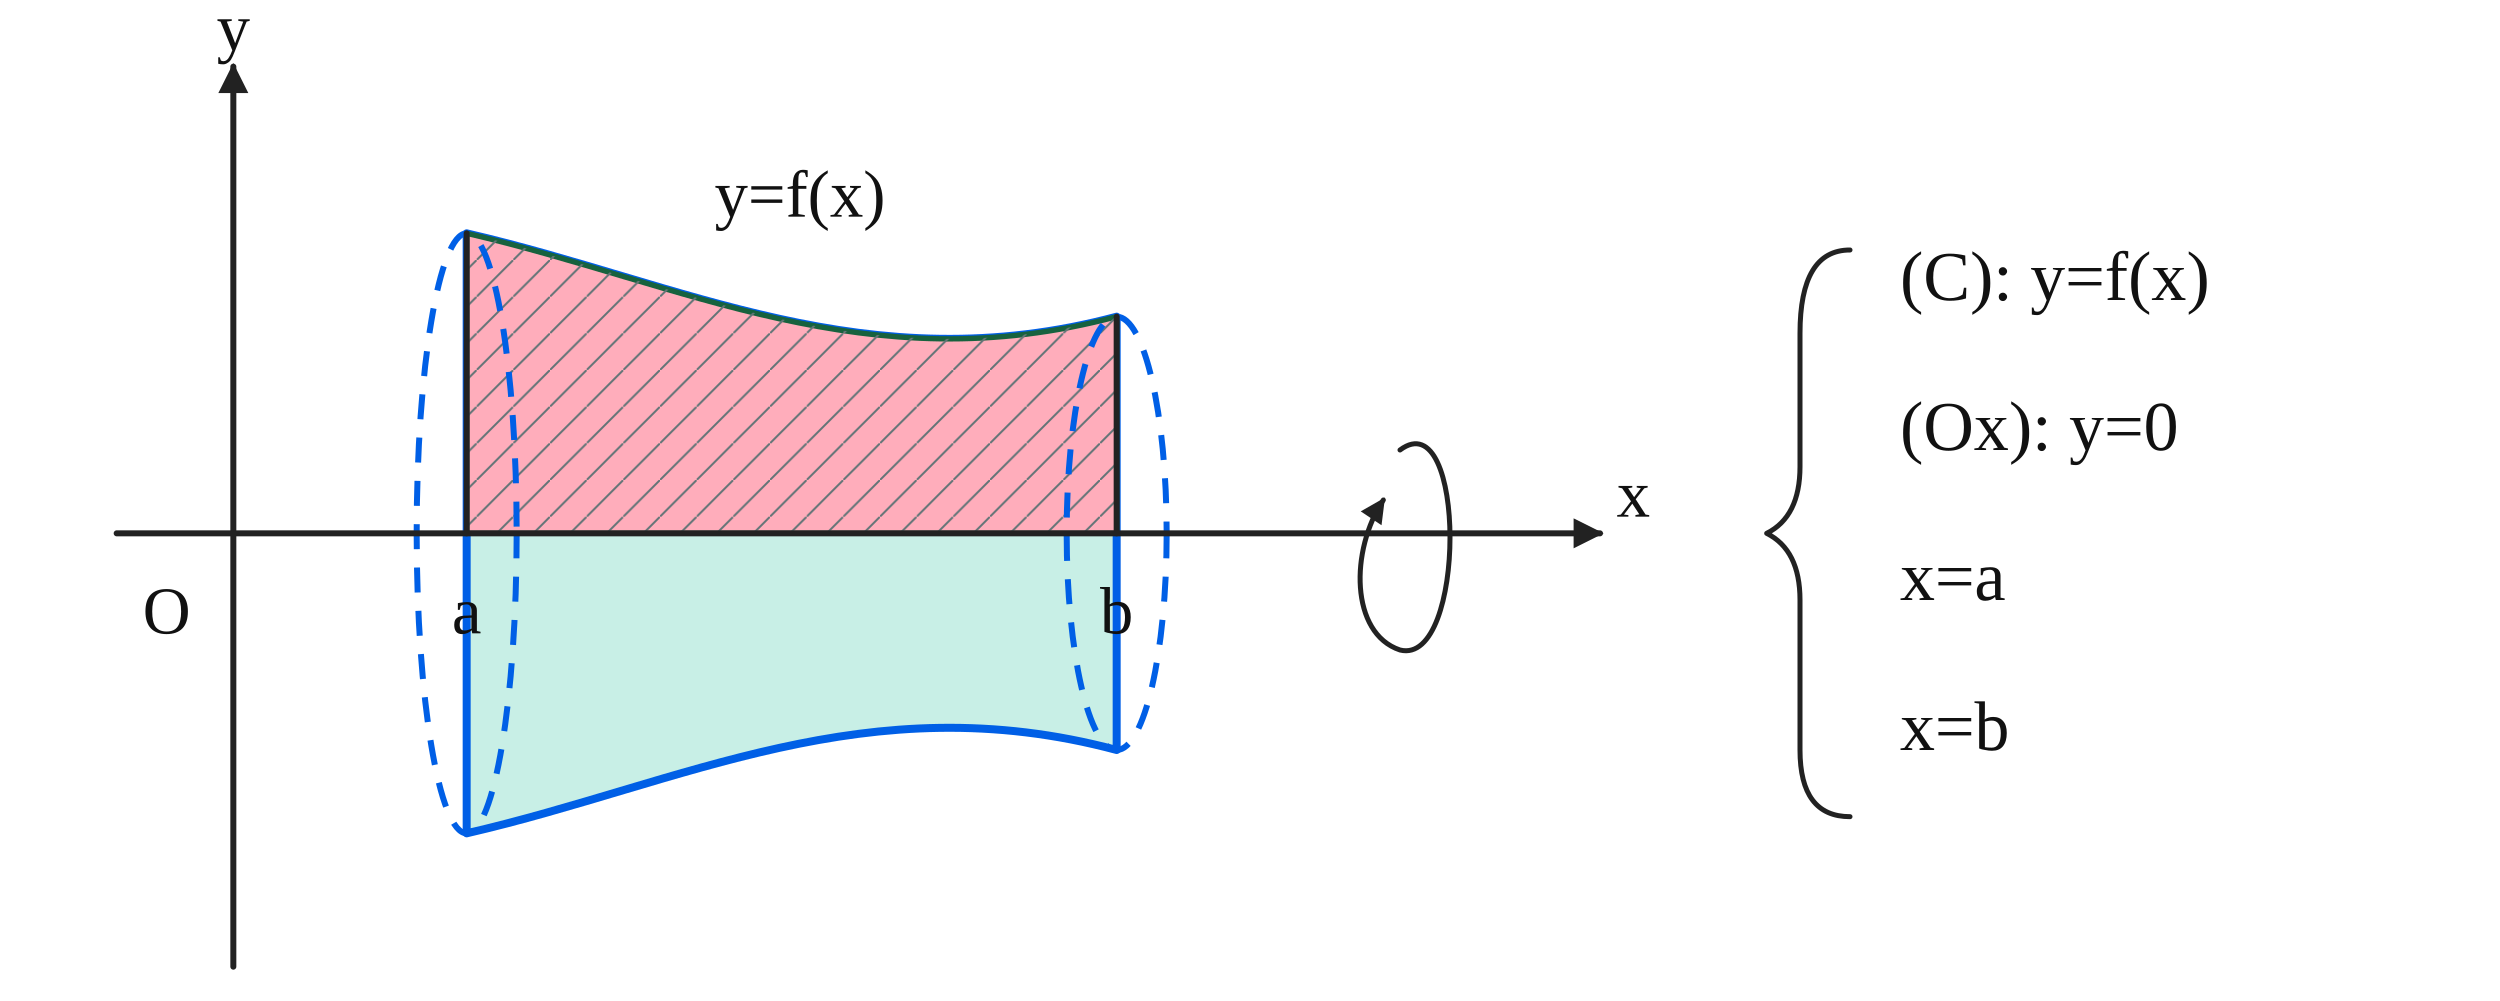
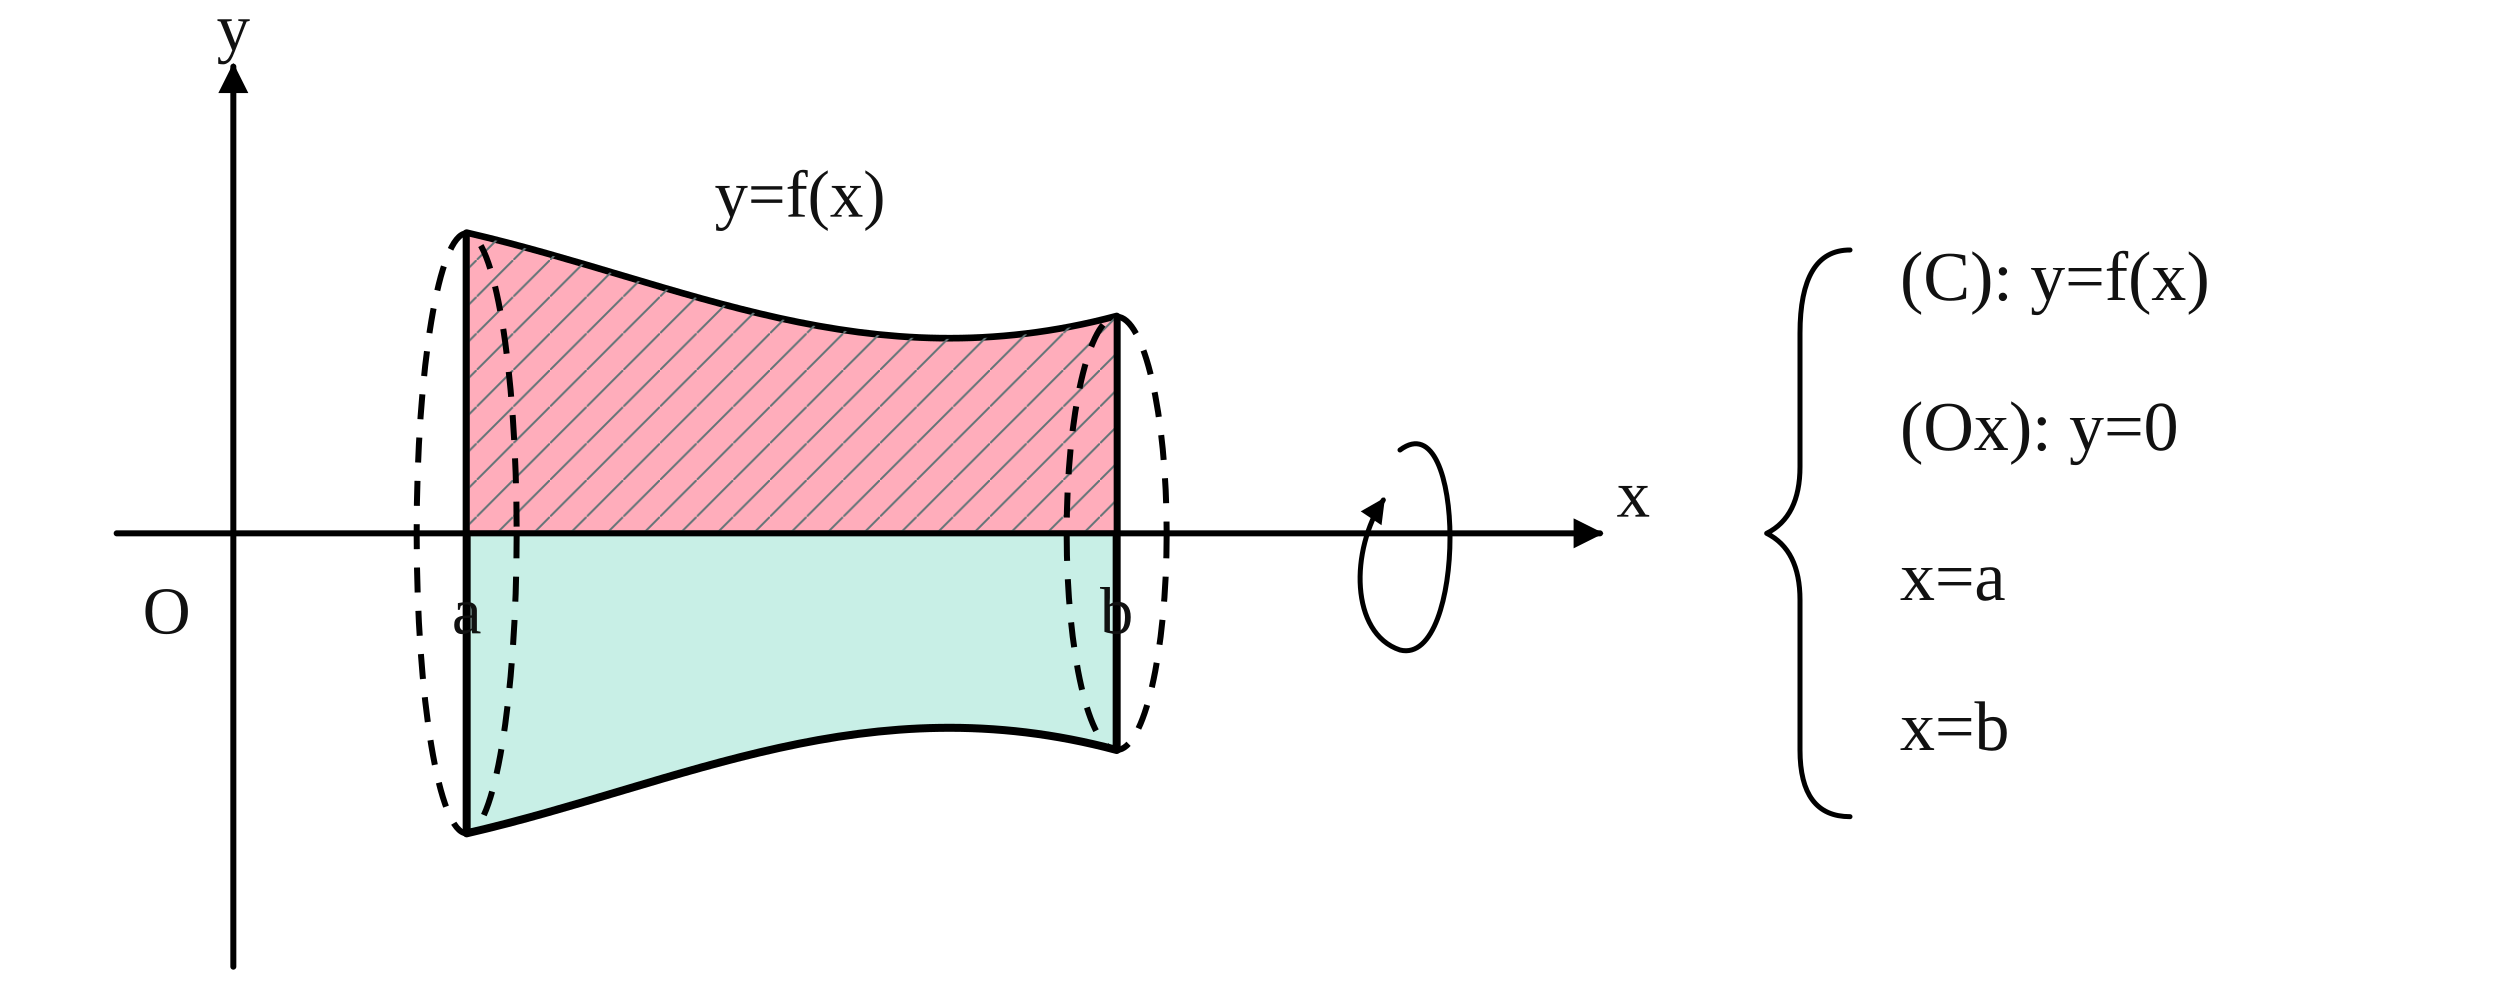
<svg xmlns="http://www.w3.org/2000/svg" width="150mm" height="60mm" viewBox="0 2 150 60">
  <defs>
    <marker id="arrow" markerWidth="5" markerHeight="5" refX="4.4" refY="2.5" orient="auto-start-reverse">
-       <path d="M0 0 L5 2.5 L0 5 Z" fill="#222" />
+       <path d="M0 0 L5 2.5 L0 5 Z" fill="#000000" />
    </marker>
    <pattern id="h" width="2.2" height="2.2" patternUnits="userSpaceOnUse">
      <path d="M0 2.2 L2.2 0" stroke="#637477" stroke-width=".12" />
    </pattern>
  </defs>
-   <path d="M28 16 C41 19 52 25 67 21 L67 47 C52 43 41 49 28 52 Z" fill="#c8efe6" stroke="#005FE6" stroke-width="0.48" stroke-linecap="round" stroke-linejoin="round" />
-   <path d="M28 16 C41 19 52 25 67 21 L67 34 L28 34 Z" fill="#ffadbb" stroke="#17623E" stroke-width="0.32" stroke-linecap="round" stroke-linejoin="round" />
+   <path d="M28 16 C41 19 52 25 67 21 L67 47 C52 43 41 49 28 52 Z" fill="#c8efe6" stroke="#000000" stroke-width="0.48" stroke-linecap="round" stroke-linejoin="round" />
+   <path d="M28 16 C41 19 52 25 67 21 L67 34 L28 34 Z" fill="#ffadbb" stroke="#000000" stroke-width="0.32" stroke-linecap="round" stroke-linejoin="round" />
  <path d="M28 16 C41 19 52 25 67 21 L67 34 L28 34 Z" fill="url(#h)" stroke="none" stroke-width="0" stroke-linecap="round" stroke-linejoin="round" />
-   <ellipse cx="28" cy="34" rx="3" ry="18" fill="none" stroke="#005FE6" stroke-width="0.36" stroke-dasharray="1.5 1.1" />
-   <ellipse cx="67" cy="34" rx="3" ry="13" fill="none" stroke="#005FE6" stroke-width="0.36" stroke-dasharray="1.5 1.1" />
-   <path d="M7 34 L96 34" fill="none" stroke="#222" stroke-width="0.36" stroke-linecap="round" stroke-linejoin="round" marker-end="url(#arrow)" />
-   <path d="M14 60 L14 6" fill="none" stroke="#222" stroke-width="0.36" stroke-linecap="round" stroke-linejoin="round" marker-end="url(#arrow)" />
-   <path d="M28 16 L28 34" fill="none" stroke="#222" stroke-width="0.36" stroke-linecap="round" stroke-linejoin="round" />
-   <path d="M67 21 L67 34" fill="none" stroke="#222" stroke-width="0.36" stroke-linecap="round" stroke-linejoin="round" />
+   <ellipse cx="28" cy="34" rx="3" ry="18" fill="none" stroke="#000000" stroke-width="0.36" stroke-dasharray="1.5 1.1" />
+   <ellipse cx="67" cy="34" rx="3" ry="13" fill="none" stroke="#000000" stroke-width="0.36" stroke-dasharray="1.5 1.1" />
+   <path d="M7 34 L96 34" fill="none" stroke="#000000" stroke-width="0.36" stroke-linecap="round" stroke-linejoin="round" marker-end="url(#arrow)" />
+   <path d="M14 60 L14 6" fill="none" stroke="#000000" stroke-width="0.36" stroke-linecap="round" stroke-linejoin="round" marker-end="url(#arrow)" />
+   <path d="M28 16 L28 34" fill="none" stroke="#000000" stroke-width="0.36" stroke-linecap="round" stroke-linejoin="round" />
+   <path d="M67 21 L67 34" fill="none" stroke="#000000" stroke-width="0.36" stroke-linecap="round" stroke-linejoin="round" />
  <text x="10" y="40" text-anchor="middle" font-family="Times New Roman" font-size="4" fill="#111">O</text>
  <text x="14" y="5" text-anchor="middle" font-family="Times New Roman" font-size="4" fill="#111">y</text>
  <text x="98" y="33" text-anchor="middle" font-family="Times New Roman" font-size="4" fill="#111">x</text>
  <text x="28" y="40" text-anchor="middle" font-family="Times New Roman" font-size="4" fill="#111">a</text>
  <text x="67" y="40" text-anchor="middle" font-family="Times New Roman" font-size="4" fill="#111">b</text>
  <text x="48" y="15" text-anchor="middle" font-family="Times New Roman" font-size="4" fill="#111">y=f(x)</text>
-   <path d="M84 29 C88 26 88 42 84 41 C81 40 81 35 83 32" fill="none" stroke="#222" stroke-width="0.3" stroke-linecap="round" stroke-linejoin="round" marker-end="url(#arrow)" />
-   <path d="M111 17 Q108 17 108 22 L108 30 Q108 33 106 34 Q108 35 108 38 L108 47 Q108 51 111 51" fill="none" stroke="#222" stroke-width="0.3" stroke-linecap="round" stroke-linejoin="round" />
+   <path d="M84 29 C88 26 88 42 84 41 C81 40 81 35 83 32" fill="none" stroke="#000000" stroke-width="0.3" stroke-linecap="round" stroke-linejoin="round" marker-end="url(#arrow)" />
+   <path d="M111 17 Q108 17 108 22 L108 30 Q108 33 106 34 Q108 35 108 38 L108 47 Q108 51 111 51" fill="none" stroke="#000000" stroke-width="0.3" stroke-linecap="round" stroke-linejoin="round" />
  <text x="114" y="20" text-anchor="start" font-family="Times New Roman" font-size="4.2" fill="#111">(C): y=f(x)</text>
  <text x="114" y="29" text-anchor="start" font-family="Times New Roman" font-size="4.2" fill="#111">(Ox): y=0</text>
  <text x="114" y="38" text-anchor="start" font-family="Times New Roman" font-size="4.2" fill="#111">x=a</text>
  <text x="114" y="47" text-anchor="start" font-family="Times New Roman" font-size="4.2" fill="#111">x=b</text>
</svg>
